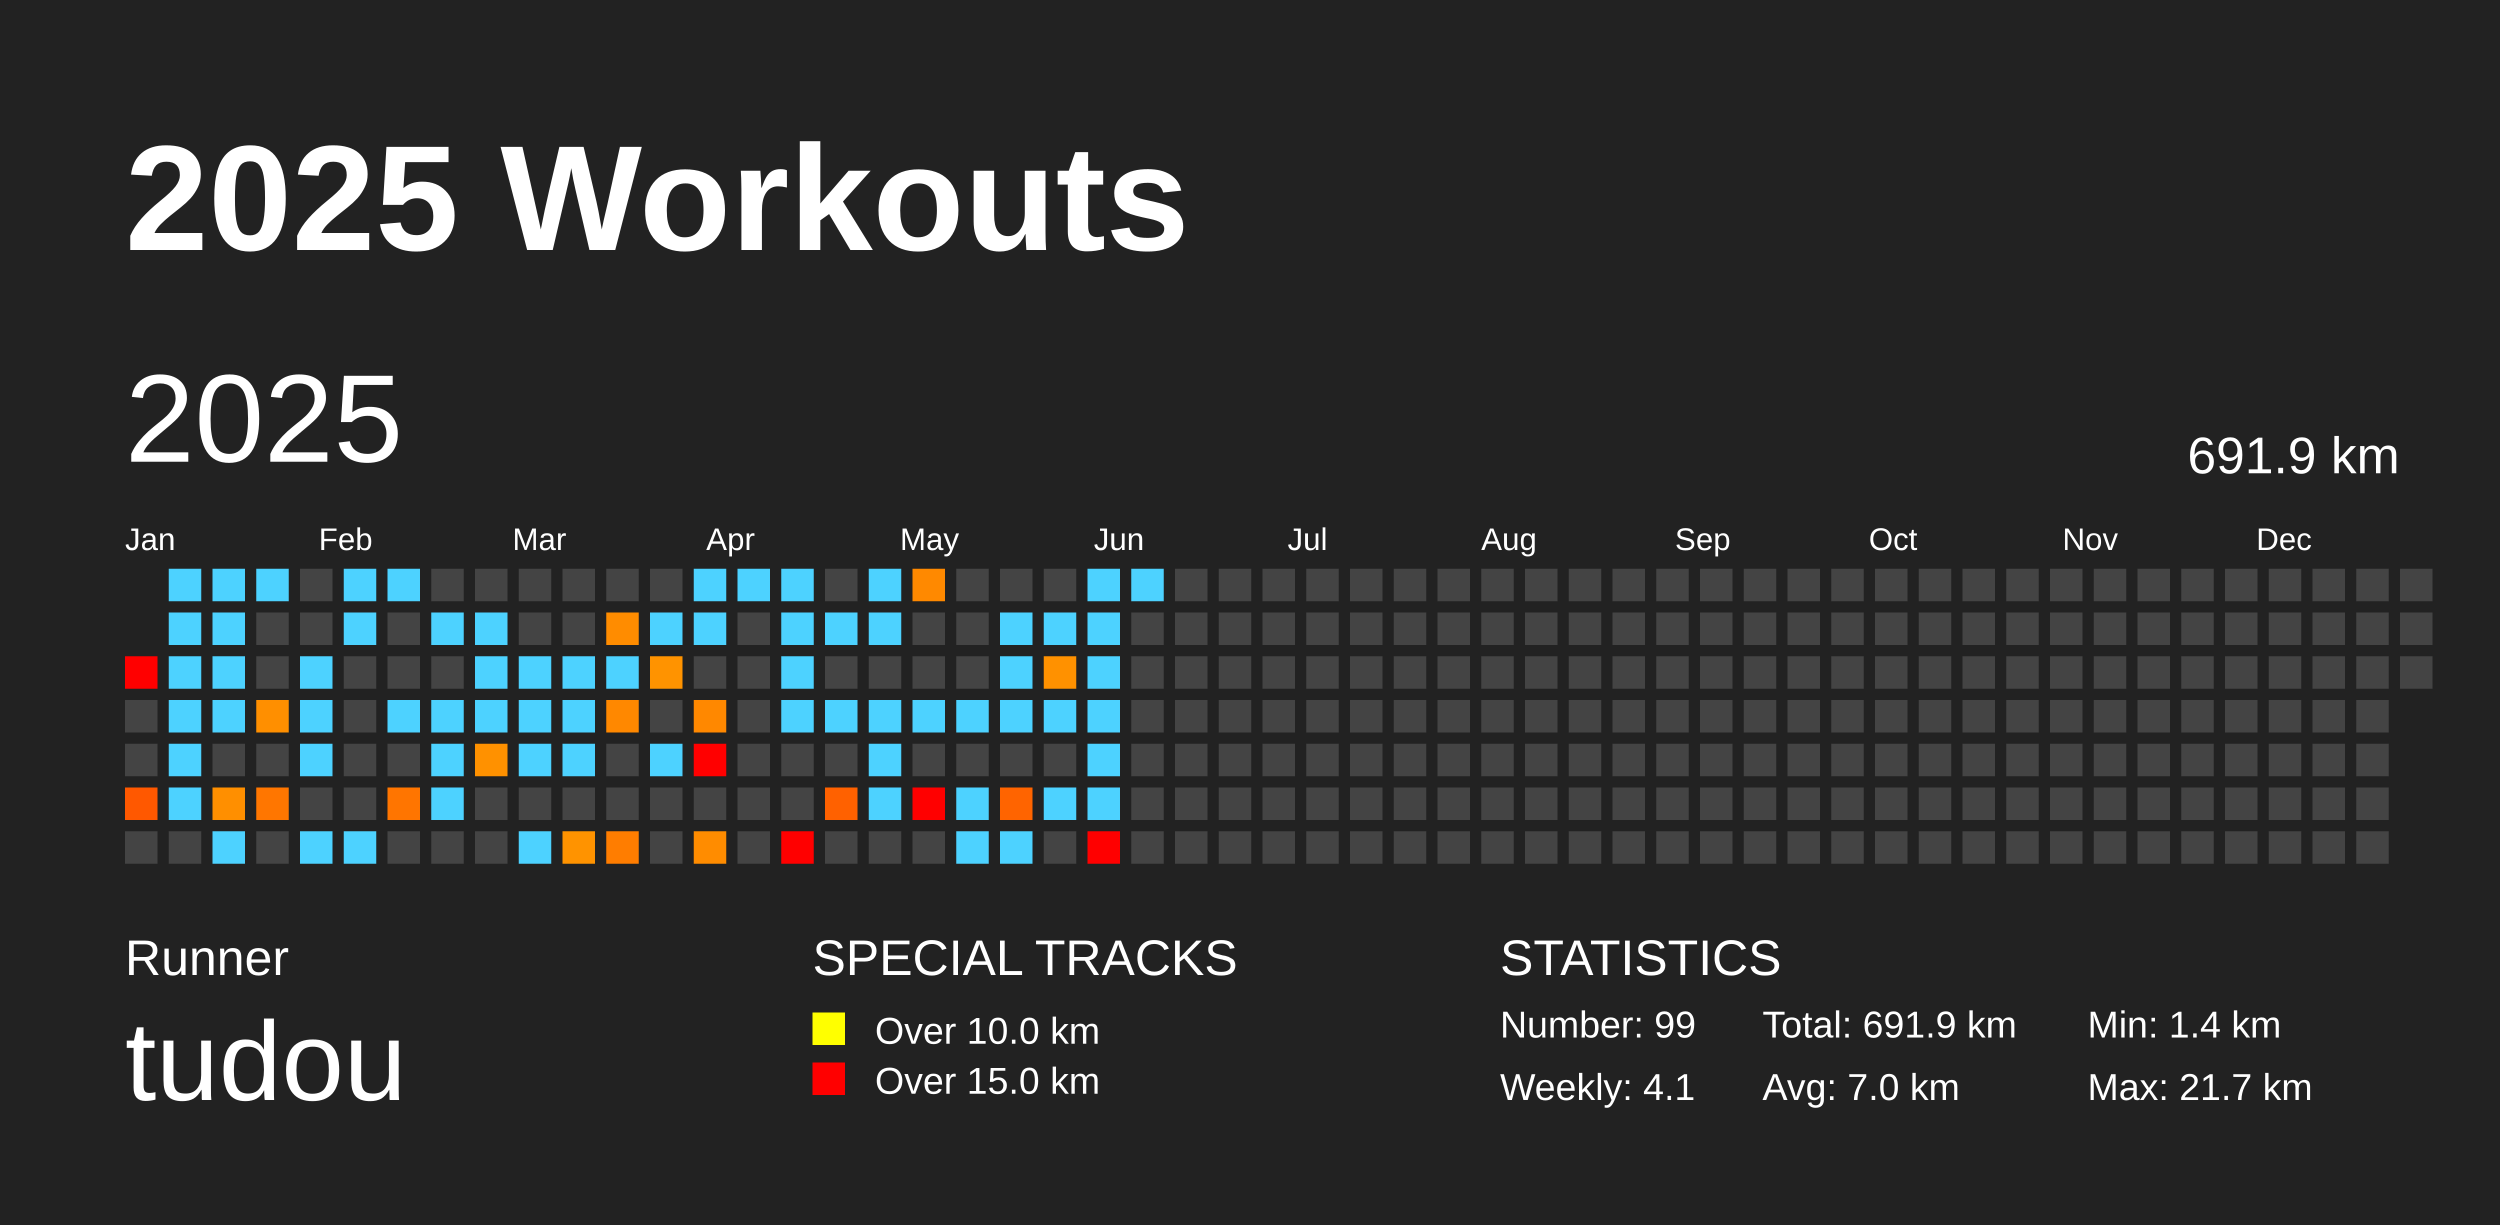
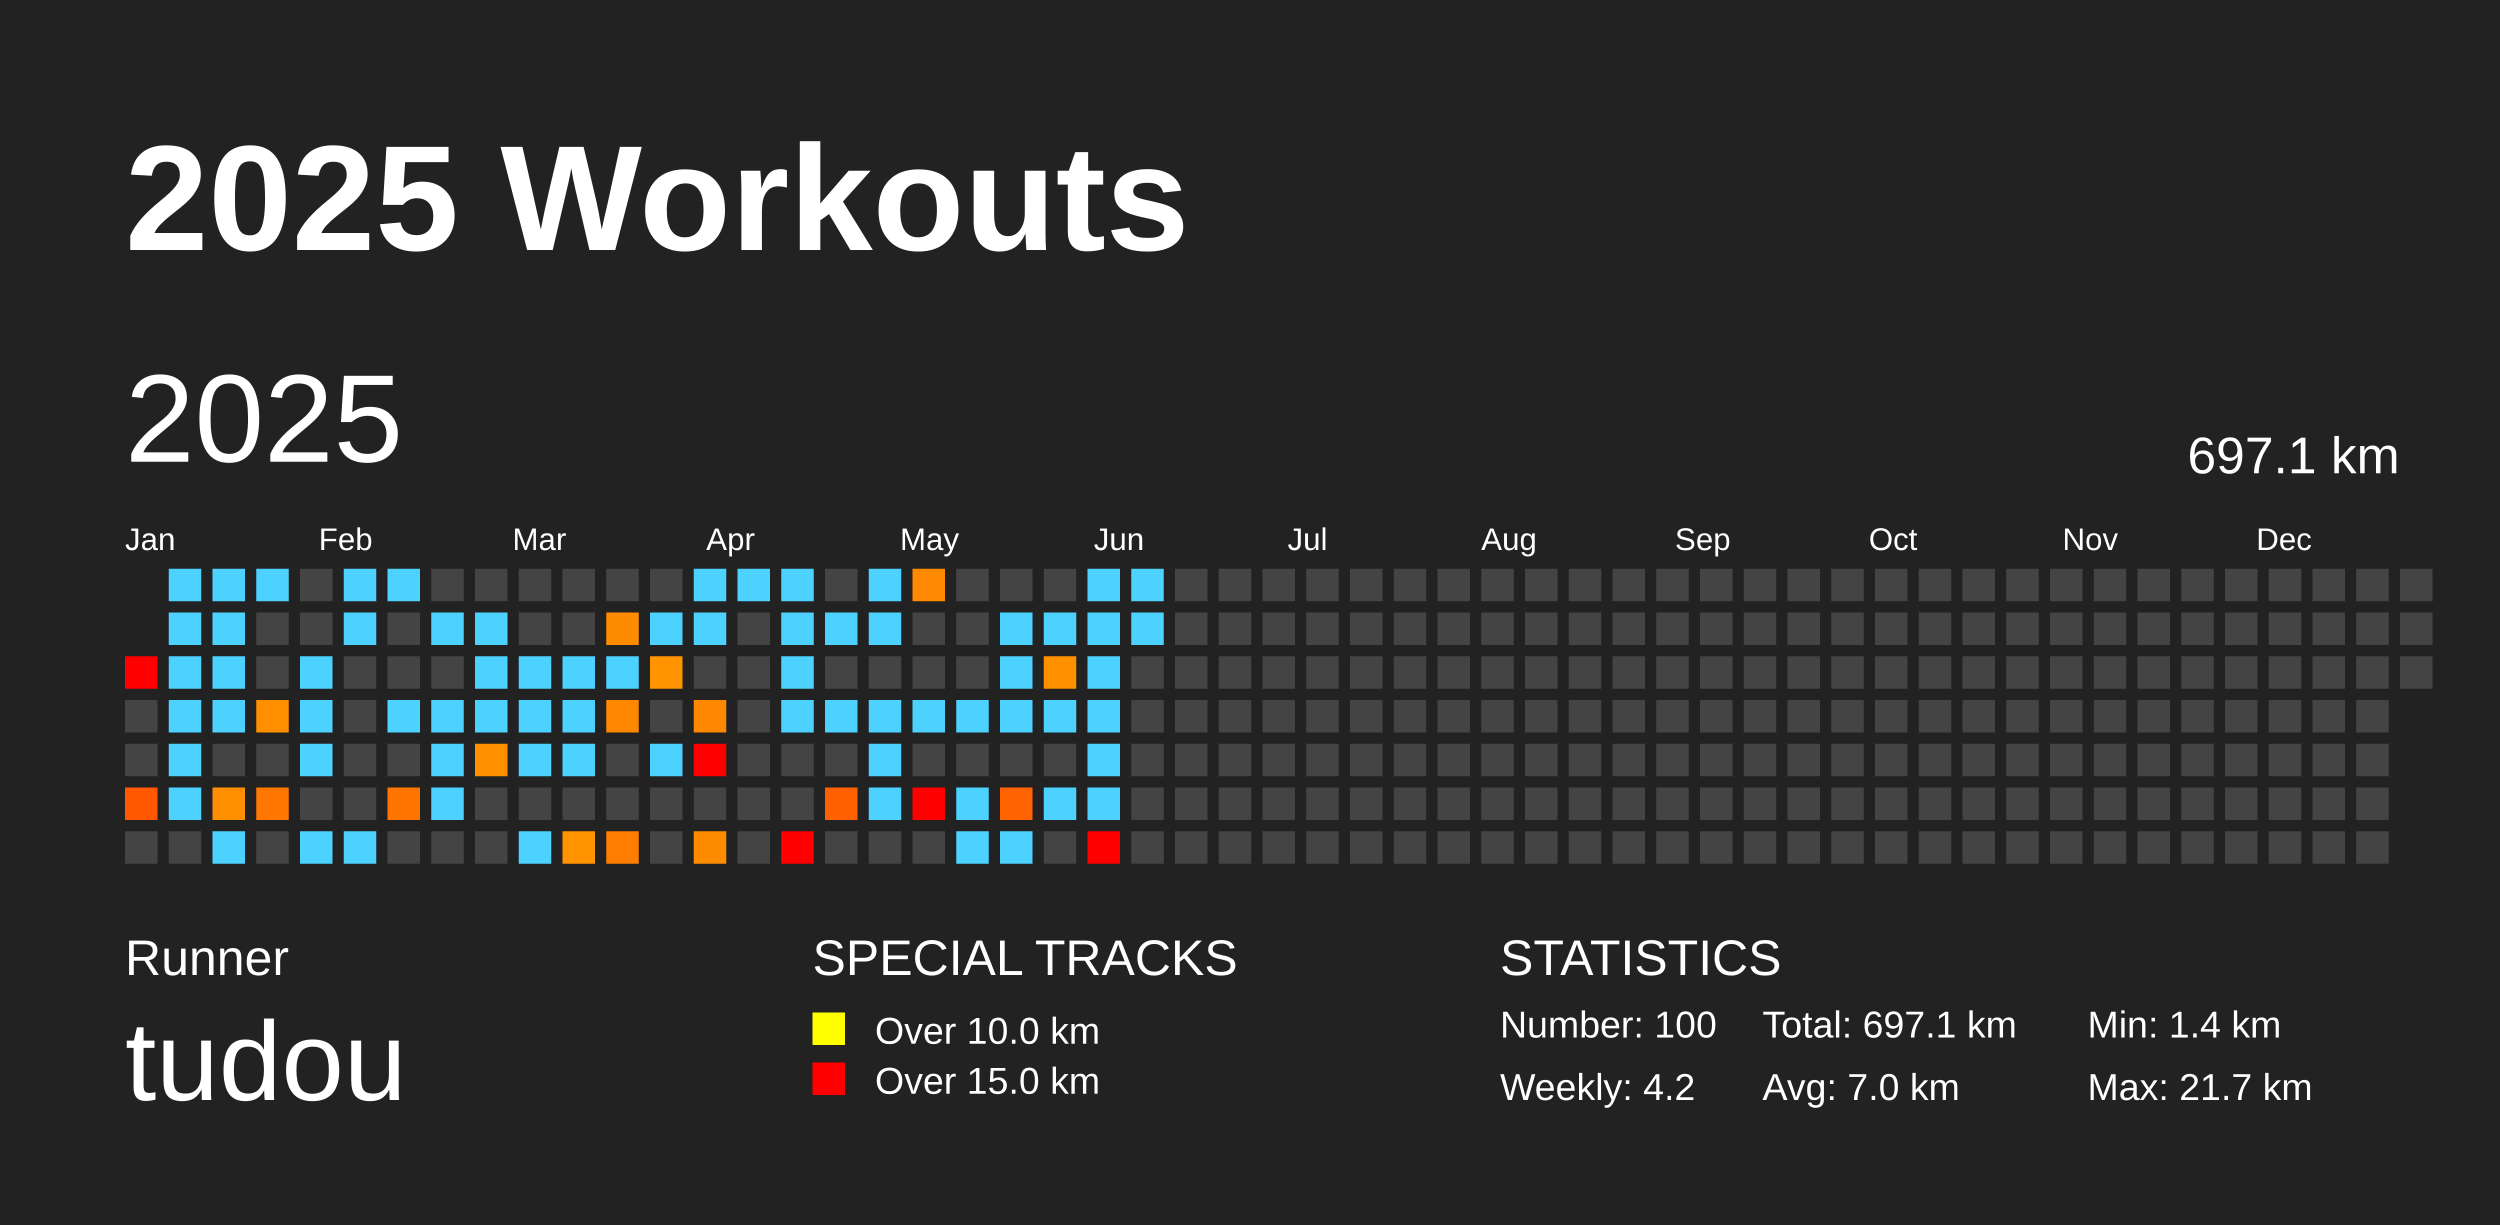
<svg xmlns="http://www.w3.org/2000/svg" baseProfile="full" height="98mm" version="1.1" viewBox="0,0,200,98" width="200mm">
  <defs />
  <rect fill="#222222" height="98" width="200" x="0" y="0" />
  <text fill="#FFFFFF" style="font-size:12px; font-family:Arial; font-weight:bold;" x="10" y="20">2025 Workouts</text>
  <text fill="#FFFFFF" style="font-size:4px; font-family:Arial" x="10" y="78">Runner</text>
  <text fill="#FFFFFF" style="font-size:9px; font-family:Arial" x="10" y="88">tudou</text>
  <text fill="#FFFFFF" style="font-size:4px; font-family:Arial" x="65" y="78">SPECIAL TRACKS</text>
  <rect fill="yellow" height="2.6" width="2.6" x="65" y="81" />
  <text fill="#FFFFFF" style="font-size:3px; font-family:Arial" x="70" y="83.5">Over 10.0 km</text>
  <rect fill="red" height="2.6" width="2.6" x="65" y="85" />
  <text fill="#FFFFFF" style="font-size:3px; font-family:Arial" x="70" y="87.5">Over 15.0 km</text>
  <text fill="#FFFFFF" style="font-size:4px; font-family:Arial" x="120" y="78">STATISTICS</text>
-   <text fill="#FFFFFF" style="font-size:3px; font-family:Arial" x="120" y="83">Number: 99</text>
-   <text fill="#FFFFFF" style="font-size:3px; font-family:Arial" x="120" y="88">Weekly: 4.1</text>
-   <text fill="#FFFFFF" style="font-size:3px; font-family:Arial" x="141" y="83">Total: 691.9 km</text>
+   <text fill="#FFFFFF" style="font-size:3px; font-family:Arial" x="120" y="83">Number: 100</text>
+   <text fill="#FFFFFF" style="font-size:3px; font-family:Arial" x="120" y="88">Weekly: 4.2</text>
+   <text fill="#FFFFFF" style="font-size:3px; font-family:Arial" x="141" y="83">Total: 697.1 km</text>
  <text fill="#FFFFFF" style="font-size:3px; font-family:Arial" x="141" y="88">Avg: 7.0 km</text>
  <text fill="#FFFFFF" style="font-size:3px; font-family:Arial" x="167" y="83">Min: 1.4 km</text>
  <text fill="#FFFFFF" style="font-size:3px; font-family:Arial" x="167" y="88">Max: 21.7 km</text>
  <text dominant-baseline="hanging" fill="#FFFFFF" style="font-size:10.0px; font-family:Arial;" x="10" y="30">2025</text>
-   <text dominant-baseline="hanging" fill="#FFFFFF" style="font-size:4.125px; font-family:Arial;" x="175" y="35">691.9 km</text>
+   <text dominant-baseline="hanging" fill="#FFFFFF" style="font-size:4.125px; font-family:Arial;" x="175" y="35">697.1 km</text>
  <text fill="#FFFFFF" style="font-size:2.5px; font-family:Arial" x="10.0" y="44">Jan</text>
  <text fill="#FFFFFF" style="font-size:2.5px; font-family:Arial" x="25.5" y="44">Feb</text>
  <text fill="#FFFFFF" style="font-size:2.5px; font-family:Arial" x="41.0" y="44">Mar</text>
  <text fill="#FFFFFF" style="font-size:2.5px; font-family:Arial" x="56.5" y="44">Apr</text>
  <text fill="#FFFFFF" style="font-size:2.5px; font-family:Arial" x="72.0" y="44">May</text>
  <text fill="#FFFFFF" style="font-size:2.5px; font-family:Arial" x="87.5" y="44">Jun</text>
  <text fill="#FFFFFF" style="font-size:2.5px; font-family:Arial" x="103.0" y="44">Jul</text>
  <text fill="#FFFFFF" style="font-size:2.5px; font-family:Arial" x="118.5" y="44">Aug</text>
  <text fill="#FFFFFF" style="font-size:2.5px; font-family:Arial" x="134.0" y="44">Sep</text>
  <text fill="#FFFFFF" style="font-size:2.5px; font-family:Arial" x="149.5" y="44">Oct</text>
  <text fill="#FFFFFF" style="font-size:2.5px; font-family:Arial" x="165.0" y="44">Nov</text>
  <text fill="#FFFFFF" style="font-size:2.5px; font-family:Arial" x="180.5" y="44">Dec</text>
  <rect fill="red" height="2.6" width="2.6" x="10.0" y="52.5" />
  <rect fill="#444444" height="2.6" width="2.6" x="10.0" y="56.0" />
  <rect fill="#444444" height="2.6" width="2.6" x="10.0" y="59.5" />
  <rect fill="#ff5800" height="2.6" width="2.6" x="10.0" y="63.0" />
  <rect fill="#444444" height="2.6" width="2.6" x="10.0" y="66.5" />
  <rect fill="#4dd2ff" height="2.6" width="2.6" x="13.5" y="45.5" />
  <rect fill="#4dd2ff" height="2.6" width="2.6" x="13.5" y="49.0" />
  <rect fill="#4dd2ff" height="2.6" width="2.6" x="13.5" y="52.5" />
  <rect fill="#4dd2ff" height="2.6" width="2.6" x="13.5" y="56.0" />
  <rect fill="#4dd2ff" height="2.6" width="2.6" x="13.5" y="59.5" />
  <rect fill="#4dd2ff" height="2.6" width="2.6" x="13.5" y="63.0" />
  <rect fill="#444444" height="2.6" width="2.6" x="13.5" y="66.5" />
  <rect fill="#4dd2ff" height="2.6" width="2.6" x="17.0" y="45.5" />
  <rect fill="#4dd2ff" height="2.6" width="2.6" x="17.0" y="49.0" />
  <rect fill="#4dd2ff" height="2.6" width="2.6" x="17.0" y="52.5" />
  <rect fill="#4dd2ff" height="2.6" width="2.6" x="17.0" y="56.0" />
  <rect fill="#444444" height="2.6" width="2.6" x="17.0" y="59.5" />
  <rect fill="#ff8f00" height="2.6" width="2.6" x="17.0" y="63.0" />
  <rect fill="#4dd2ff" height="2.6" width="2.6" x="17.0" y="66.5" />
  <rect fill="#4dd2ff" height="2.6" width="2.6" x="20.5" y="45.5" />
  <rect fill="#444444" height="2.6" width="2.6" x="20.5" y="49.0" />
  <rect fill="#444444" height="2.6" width="2.6" x="20.5" y="52.5" />
  <rect fill="#ff8f00" height="2.6" width="2.6" x="20.5" y="56.0" />
  <rect fill="#444444" height="2.6" width="2.6" x="20.5" y="59.5" />
  <rect fill="#ff7600" height="2.6" width="2.6" x="20.5" y="63.0" />
  <rect fill="#444444" height="2.6" width="2.6" x="20.5" y="66.5" />
  <rect fill="#444444" height="2.6" width="2.6" x="24.0" y="45.5" />
  <rect fill="#444444" height="2.6" width="2.6" x="24.0" y="49.0" />
  <rect fill="#4dd2ff" height="2.6" width="2.6" x="24.0" y="52.5" />
  <rect fill="#4dd2ff" height="2.6" width="2.6" x="24.0" y="56.0" />
  <rect fill="#4dd2ff" height="2.6" width="2.6" x="24.0" y="59.5" />
  <rect fill="#444444" height="2.6" width="2.6" x="24.0" y="63.0" />
  <rect fill="#4dd2ff" height="2.6" width="2.6" x="24.0" y="66.5" />
  <rect fill="#4dd2ff" height="2.6" width="2.6" x="27.5" y="45.5" />
  <rect fill="#4dd2ff" height="2.6" width="2.6" x="27.5" y="49.0" />
  <rect fill="#444444" height="2.6" width="2.6" x="27.5" y="52.5" />
  <rect fill="#444444" height="2.6" width="2.6" x="27.5" y="56.0" />
  <rect fill="#444444" height="2.6" width="2.6" x="27.5" y="59.5" />
  <rect fill="#444444" height="2.6" width="2.6" x="27.5" y="63.0" />
  <rect fill="#4dd2ff" height="2.6" width="2.6" x="27.5" y="66.5" />
  <rect fill="#4dd2ff" height="2.6" width="2.6" x="31.0" y="45.5" />
  <rect fill="#444444" height="2.6" width="2.6" x="31.0" y="49.0" />
  <rect fill="#444444" height="2.6" width="2.6" x="31.0" y="52.5" />
  <rect fill="#4dd2ff" height="2.6" width="2.6" x="31.0" y="56.0" />
  <rect fill="#444444" height="2.6" width="2.6" x="31.0" y="59.5" />
  <rect fill="#ff7500" height="2.6" width="2.6" x="31.0" y="63.0" />
  <rect fill="#444444" height="2.6" width="2.6" x="31.0" y="66.5" />
  <rect fill="#444444" height="2.6" width="2.6" x="34.5" y="45.5" />
  <rect fill="#4dd2ff" height="2.6" width="2.6" x="34.5" y="49.0" />
  <rect fill="#444444" height="2.6" width="2.6" x="34.5" y="52.5" />
  <rect fill="#4dd2ff" height="2.6" width="2.6" x="34.5" y="56.0" />
  <rect fill="#4dd2ff" height="2.6" width="2.6" x="34.5" y="59.5" />
  <rect fill="#4dd2ff" height="2.6" width="2.6" x="34.5" y="63.0" />
  <rect fill="#444444" height="2.6" width="2.6" x="34.5" y="66.5" />
  <rect fill="#444444" height="2.6" width="2.6" x="38.0" y="45.5" />
  <rect fill="#4dd2ff" height="2.6" width="2.6" x="38.0" y="49.0" />
  <rect fill="#4dd2ff" height="2.6" width="2.6" x="38.0" y="52.5" />
  <rect fill="#4dd2ff" height="2.6" width="2.6" x="38.0" y="56.0" />
  <rect fill="#ff9100" height="2.6" width="2.6" x="38.0" y="59.5" />
  <rect fill="#444444" height="2.6" width="2.6" x="38.0" y="63.0" />
  <rect fill="#444444" height="2.6" width="2.6" x="38.0" y="66.5" />
  <rect fill="#444444" height="2.6" width="2.6" x="41.5" y="45.5" />
  <rect fill="#444444" height="2.6" width="2.6" x="41.5" y="49.0" />
  <rect fill="#4dd2ff" height="2.6" width="2.6" x="41.5" y="52.5" />
  <rect fill="#4dd2ff" height="2.6" width="2.6" x="41.5" y="56.0" />
  <rect fill="#4dd2ff" height="2.6" width="2.6" x="41.5" y="59.5" />
  <rect fill="#444444" height="2.6" width="2.6" x="41.5" y="63.0" />
  <rect fill="#4dd2ff" height="2.6" width="2.6" x="41.5" y="66.5" />
  <rect fill="#444444" height="2.6" width="2.6" x="45.0" y="45.5" />
  <rect fill="#444444" height="2.6" width="2.6" x="45.0" y="49.0" />
  <rect fill="#4dd2ff" height="2.6" width="2.6" x="45.0" y="52.5" />
  <rect fill="#4dd2ff" height="2.6" width="2.6" x="45.0" y="56.0" />
  <rect fill="#4dd2ff" height="2.6" width="2.6" x="45.0" y="59.5" />
  <rect fill="#444444" height="2.6" width="2.6" x="45.0" y="63.0" />
  <rect fill="#ff9300" height="2.6" width="2.6" x="45.0" y="66.5" />
  <rect fill="#444444" height="2.6" width="2.6" x="48.5" y="45.5" />
  <rect fill="#ff8c00" height="2.6" width="2.6" x="48.5" y="49.0" />
  <rect fill="#4dd2ff" height="2.6" width="2.6" x="48.5" y="52.5" />
  <rect fill="#ff8800" height="2.6" width="2.6" x="48.5" y="56.0" />
  <rect fill="#444444" height="2.6" width="2.6" x="48.5" y="59.5" />
  <rect fill="#444444" height="2.6" width="2.6" x="48.5" y="63.0" />
  <rect fill="#ff7d00" height="2.6" width="2.6" x="48.5" y="66.5" />
  <rect fill="#444444" height="2.6" width="2.6" x="52.0" y="45.5" />
  <rect fill="#4dd2ff" height="2.6" width="2.6" x="52.0" y="49.0" />
  <rect fill="#ff9300" height="2.6" width="2.6" x="52.0" y="52.5" />
  <rect fill="#444444" height="2.6" width="2.6" x="52.0" y="56.0" />
  <rect fill="#4dd2ff" height="2.6" width="2.6" x="52.0" y="59.5" />
  <rect fill="#444444" height="2.6" width="2.6" x="52.0" y="63.0" />
  <rect fill="#444444" height="2.6" width="2.6" x="52.0" y="66.5" />
  <rect fill="#4dd2ff" height="2.6" width="2.6" x="55.5" y="45.5" />
  <rect fill="#4dd2ff" height="2.6" width="2.6" x="55.5" y="49.0" />
  <rect fill="#444444" height="2.6" width="2.6" x="55.5" y="52.5" />
  <rect fill="#ff8800" height="2.6" width="2.6" x="55.5" y="56.0" />
  <rect fill="red" height="2.6" width="2.6" x="55.5" y="59.5" />
  <rect fill="#444444" height="2.6" width="2.6" x="55.5" y="63.0" />
  <rect fill="#ff8c00" height="2.6" width="2.6" x="55.5" y="66.5" />
  <rect fill="#4dd2ff" height="2.6" width="2.6" x="59.0" y="45.5" />
  <rect fill="#444444" height="2.6" width="2.6" x="59.0" y="49.0" />
  <rect fill="#444444" height="2.6" width="2.6" x="59.0" y="52.5" />
  <rect fill="#444444" height="2.6" width="2.6" x="59.0" y="56.0" />
  <rect fill="#444444" height="2.6" width="2.6" x="59.0" y="59.5" />
  <rect fill="#444444" height="2.6" width="2.6" x="59.0" y="63.0" />
  <rect fill="#444444" height="2.6" width="2.6" x="59.0" y="66.5" />
  <rect fill="#4dd2ff" height="2.6" width="2.6" x="62.5" y="45.5" />
  <rect fill="#4dd2ff" height="2.6" width="2.6" x="62.5" y="49.0" />
  <rect fill="#4dd2ff" height="2.6" width="2.6" x="62.5" y="52.5" />
  <rect fill="#4dd2ff" height="2.6" width="2.6" x="62.5" y="56.0" />
  <rect fill="#444444" height="2.6" width="2.6" x="62.5" y="59.5" />
  <rect fill="#444444" height="2.6" width="2.6" x="62.5" y="63.0" />
  <rect fill="red" height="2.6" width="2.6" x="62.5" y="66.5" />
  <rect fill="#444444" height="2.6" width="2.6" x="66.0" y="45.5" />
  <rect fill="#4dd2ff" height="2.6" width="2.6" x="66.0" y="49.0" />
  <rect fill="#444444" height="2.6" width="2.6" x="66.0" y="52.5" />
  <rect fill="#4dd2ff" height="2.6" width="2.6" x="66.0" y="56.0" />
  <rect fill="#444444" height="2.6" width="2.6" x="66.0" y="59.5" />
  <rect fill="#ff6100" height="2.6" width="2.6" x="66.0" y="63.0" />
  <rect fill="#444444" height="2.6" width="2.6" x="66.0" y="66.5" />
  <rect fill="#4dd2ff" height="2.6" width="2.6" x="69.5" y="45.5" />
  <rect fill="#4dd2ff" height="2.6" width="2.6" x="69.5" y="49.0" />
  <rect fill="#444444" height="2.6" width="2.6" x="69.5" y="52.5" />
  <rect fill="#4dd2ff" height="2.6" width="2.6" x="69.5" y="56.0" />
  <rect fill="#4dd2ff" height="2.6" width="2.6" x="69.5" y="59.5" />
  <rect fill="#4dd2ff" height="2.6" width="2.6" x="69.5" y="63.0" />
  <rect fill="#444444" height="2.6" width="2.6" x="69.5" y="66.5" />
  <rect fill="#ff8900" height="2.6" width="2.6" x="73.0" y="45.5" />
  <rect fill="#444444" height="2.6" width="2.6" x="73.0" y="49.0" />
  <rect fill="#444444" height="2.6" width="2.6" x="73.0" y="52.5" />
  <rect fill="#4dd2ff" height="2.6" width="2.6" x="73.0" y="56.0" />
  <rect fill="#444444" height="2.6" width="2.6" x="73.0" y="59.5" />
  <rect fill="red" height="2.6" width="2.6" x="73.0" y="63.0" />
  <rect fill="#444444" height="2.6" width="2.6" x="73.0" y="66.5" />
  <rect fill="#444444" height="2.6" width="2.6" x="76.5" y="45.5" />
  <rect fill="#444444" height="2.6" width="2.6" x="76.5" y="49.0" />
  <rect fill="#444444" height="2.6" width="2.6" x="76.5" y="52.5" />
  <rect fill="#4dd2ff" height="2.6" width="2.6" x="76.5" y="56.0" />
  <rect fill="#444444" height="2.6" width="2.6" x="76.5" y="59.5" />
  <rect fill="#4dd2ff" height="2.6" width="2.6" x="76.5" y="63.0" />
  <rect fill="#4dd2ff" height="2.6" width="2.6" x="76.5" y="66.5" />
  <rect fill="#444444" height="2.6" width="2.6" x="80.0" y="45.5" />
  <rect fill="#4dd2ff" height="2.6" width="2.6" x="80.0" y="49.0" />
  <rect fill="#4dd2ff" height="2.6" width="2.6" x="80.0" y="52.5" />
  <rect fill="#4dd2ff" height="2.6" width="2.6" x="80.0" y="56.0" />
  <rect fill="#444444" height="2.6" width="2.6" x="80.0" y="59.5" />
  <rect fill="#ff6400" height="2.6" width="2.6" x="80.0" y="63.0" />
  <rect fill="#4dd2ff" height="2.6" width="2.6" x="80.0" y="66.5" />
  <rect fill="#444444" height="2.6" width="2.6" x="83.5" y="45.5" />
  <rect fill="#4dd2ff" height="2.6" width="2.6" x="83.5" y="49.0" />
  <rect fill="#ff9100" height="2.6" width="2.6" x="83.5" y="52.5" />
  <rect fill="#4dd2ff" height="2.6" width="2.6" x="83.5" y="56.0" />
  <rect fill="#444444" height="2.6" width="2.6" x="83.5" y="59.5" />
  <rect fill="#4dd2ff" height="2.6" width="2.6" x="83.5" y="63.0" />
  <rect fill="#444444" height="2.6" width="2.6" x="83.5" y="66.5" />
  <rect fill="#4dd2ff" height="2.6" width="2.6" x="87.0" y="45.5" />
  <rect fill="#4dd2ff" height="2.6" width="2.6" x="87.0" y="49.0" />
  <rect fill="#4dd2ff" height="2.6" width="2.6" x="87.0" y="52.5" />
  <rect fill="#4dd2ff" height="2.6" width="2.6" x="87.0" y="56.0" />
  <rect fill="#4dd2ff" height="2.6" width="2.6" x="87.0" y="59.5" />
  <rect fill="#4dd2ff" height="2.6" width="2.6" x="87.0" y="63.0" />
  <rect fill="red" height="2.6" width="2.6" x="87.0" y="66.5" />
  <rect fill="#4dd2ff" height="2.6" width="2.6" x="90.5" y="45.5" />
-   <rect fill="#444444" height="2.6" width="2.6" x="90.5" y="49.0" />
+   <rect fill="#4dd2ff" height="2.6" width="2.6" x="90.5" y="49.0" />
  <rect fill="#444444" height="2.6" width="2.6" x="90.5" y="52.5" />
  <rect fill="#444444" height="2.6" width="2.6" x="90.5" y="56.0" />
  <rect fill="#444444" height="2.6" width="2.6" x="90.5" y="59.5" />
  <rect fill="#444444" height="2.6" width="2.6" x="90.5" y="63.0" />
  <rect fill="#444444" height="2.6" width="2.6" x="90.5" y="66.5" />
  <rect fill="#444444" height="2.6" width="2.6" x="94.0" y="45.5" />
  <rect fill="#444444" height="2.6" width="2.6" x="94.0" y="49.0" />
  <rect fill="#444444" height="2.6" width="2.6" x="94.0" y="52.5" />
  <rect fill="#444444" height="2.6" width="2.6" x="94.0" y="56.0" />
  <rect fill="#444444" height="2.6" width="2.6" x="94.0" y="59.5" />
  <rect fill="#444444" height="2.6" width="2.6" x="94.0" y="63.0" />
  <rect fill="#444444" height="2.6" width="2.6" x="94.0" y="66.5" />
  <rect fill="#444444" height="2.6" width="2.6" x="97.5" y="45.5" />
  <rect fill="#444444" height="2.6" width="2.6" x="97.5" y="49.0" />
  <rect fill="#444444" height="2.6" width="2.6" x="97.5" y="52.5" />
  <rect fill="#444444" height="2.6" width="2.6" x="97.5" y="56.0" />
  <rect fill="#444444" height="2.6" width="2.6" x="97.5" y="59.5" />
  <rect fill="#444444" height="2.6" width="2.6" x="97.5" y="63.0" />
  <rect fill="#444444" height="2.6" width="2.6" x="97.5" y="66.5" />
  <rect fill="#444444" height="2.6" width="2.6" x="101.0" y="45.5" />
  <rect fill="#444444" height="2.6" width="2.6" x="101.0" y="49.0" />
  <rect fill="#444444" height="2.6" width="2.6" x="101.0" y="52.5" />
  <rect fill="#444444" height="2.6" width="2.6" x="101.0" y="56.0" />
  <rect fill="#444444" height="2.6" width="2.6" x="101.0" y="59.5" />
  <rect fill="#444444" height="2.6" width="2.6" x="101.0" y="63.0" />
  <rect fill="#444444" height="2.6" width="2.6" x="101.0" y="66.5" />
  <rect fill="#444444" height="2.6" width="2.6" x="104.5" y="45.5" />
  <rect fill="#444444" height="2.6" width="2.6" x="104.5" y="49.0" />
  <rect fill="#444444" height="2.6" width="2.6" x="104.5" y="52.5" />
  <rect fill="#444444" height="2.6" width="2.6" x="104.5" y="56.0" />
  <rect fill="#444444" height="2.6" width="2.6" x="104.5" y="59.5" />
  <rect fill="#444444" height="2.6" width="2.6" x="104.5" y="63.0" />
  <rect fill="#444444" height="2.6" width="2.6" x="104.5" y="66.5" />
  <rect fill="#444444" height="2.6" width="2.6" x="108.0" y="45.5" />
  <rect fill="#444444" height="2.6" width="2.6" x="108.0" y="49.0" />
  <rect fill="#444444" height="2.6" width="2.6" x="108.0" y="52.5" />
  <rect fill="#444444" height="2.6" width="2.6" x="108.0" y="56.0" />
  <rect fill="#444444" height="2.6" width="2.6" x="108.0" y="59.5" />
  <rect fill="#444444" height="2.6" width="2.6" x="108.0" y="63.0" />
  <rect fill="#444444" height="2.6" width="2.6" x="108.0" y="66.5" />
  <rect fill="#444444" height="2.6" width="2.6" x="111.5" y="45.5" />
  <rect fill="#444444" height="2.6" width="2.6" x="111.5" y="49.0" />
  <rect fill="#444444" height="2.6" width="2.6" x="111.5" y="52.5" />
  <rect fill="#444444" height="2.6" width="2.6" x="111.5" y="56.0" />
  <rect fill="#444444" height="2.6" width="2.6" x="111.5" y="59.5" />
  <rect fill="#444444" height="2.6" width="2.6" x="111.5" y="63.0" />
  <rect fill="#444444" height="2.6" width="2.6" x="111.5" y="66.5" />
  <rect fill="#444444" height="2.6" width="2.6" x="115.0" y="45.5" />
  <rect fill="#444444" height="2.6" width="2.6" x="115.0" y="49.0" />
  <rect fill="#444444" height="2.6" width="2.6" x="115.0" y="52.5" />
  <rect fill="#444444" height="2.6" width="2.6" x="115.0" y="56.0" />
  <rect fill="#444444" height="2.6" width="2.6" x="115.0" y="59.5" />
  <rect fill="#444444" height="2.6" width="2.6" x="115.0" y="63.0" />
  <rect fill="#444444" height="2.6" width="2.6" x="115.0" y="66.5" />
  <rect fill="#444444" height="2.6" width="2.6" x="118.5" y="45.5" />
  <rect fill="#444444" height="2.6" width="2.6" x="118.5" y="49.0" />
  <rect fill="#444444" height="2.6" width="2.6" x="118.5" y="52.5" />
  <rect fill="#444444" height="2.6" width="2.6" x="118.5" y="56.0" />
  <rect fill="#444444" height="2.6" width="2.6" x="118.5" y="59.5" />
  <rect fill="#444444" height="2.6" width="2.6" x="118.5" y="63.0" />
  <rect fill="#444444" height="2.6" width="2.6" x="118.5" y="66.5" />
  <rect fill="#444444" height="2.6" width="2.6" x="122.0" y="45.5" />
  <rect fill="#444444" height="2.6" width="2.6" x="122.0" y="49.0" />
  <rect fill="#444444" height="2.6" width="2.6" x="122.0" y="52.5" />
  <rect fill="#444444" height="2.6" width="2.6" x="122.0" y="56.0" />
  <rect fill="#444444" height="2.6" width="2.6" x="122.0" y="59.5" />
  <rect fill="#444444" height="2.6" width="2.6" x="122.0" y="63.0" />
  <rect fill="#444444" height="2.6" width="2.6" x="122.0" y="66.5" />
  <rect fill="#444444" height="2.6" width="2.6" x="125.5" y="45.5" />
  <rect fill="#444444" height="2.6" width="2.6" x="125.5" y="49.0" />
  <rect fill="#444444" height="2.6" width="2.6" x="125.5" y="52.5" />
  <rect fill="#444444" height="2.6" width="2.6" x="125.5" y="56.0" />
  <rect fill="#444444" height="2.6" width="2.6" x="125.5" y="59.5" />
  <rect fill="#444444" height="2.6" width="2.6" x="125.5" y="63.0" />
  <rect fill="#444444" height="2.6" width="2.6" x="125.5" y="66.5" />
  <rect fill="#444444" height="2.6" width="2.6" x="129.0" y="45.5" />
  <rect fill="#444444" height="2.6" width="2.6" x="129.0" y="49.0" />
  <rect fill="#444444" height="2.6" width="2.6" x="129.0" y="52.5" />
  <rect fill="#444444" height="2.6" width="2.6" x="129.0" y="56.0" />
  <rect fill="#444444" height="2.6" width="2.6" x="129.0" y="59.5" />
  <rect fill="#444444" height="2.6" width="2.6" x="129.0" y="63.0" />
  <rect fill="#444444" height="2.6" width="2.6" x="129.0" y="66.5" />
  <rect fill="#444444" height="2.6" width="2.6" x="132.5" y="45.5" />
  <rect fill="#444444" height="2.6" width="2.6" x="132.5" y="49.0" />
  <rect fill="#444444" height="2.6" width="2.6" x="132.5" y="52.5" />
  <rect fill="#444444" height="2.6" width="2.6" x="132.5" y="56.0" />
  <rect fill="#444444" height="2.6" width="2.6" x="132.5" y="59.5" />
  <rect fill="#444444" height="2.6" width="2.6" x="132.5" y="63.0" />
  <rect fill="#444444" height="2.6" width="2.6" x="132.5" y="66.5" />
  <rect fill="#444444" height="2.6" width="2.6" x="136.0" y="45.5" />
  <rect fill="#444444" height="2.6" width="2.6" x="136.0" y="49.0" />
  <rect fill="#444444" height="2.6" width="2.6" x="136.0" y="52.5" />
  <rect fill="#444444" height="2.6" width="2.6" x="136.0" y="56.0" />
  <rect fill="#444444" height="2.6" width="2.6" x="136.0" y="59.5" />
  <rect fill="#444444" height="2.6" width="2.6" x="136.0" y="63.0" />
  <rect fill="#444444" height="2.6" width="2.6" x="136.0" y="66.5" />
  <rect fill="#444444" height="2.6" width="2.6" x="139.5" y="45.5" />
  <rect fill="#444444" height="2.6" width="2.6" x="139.5" y="49.0" />
  <rect fill="#444444" height="2.6" width="2.6" x="139.5" y="52.5" />
  <rect fill="#444444" height="2.6" width="2.6" x="139.5" y="56.0" />
  <rect fill="#444444" height="2.6" width="2.6" x="139.5" y="59.5" />
  <rect fill="#444444" height="2.6" width="2.6" x="139.5" y="63.0" />
  <rect fill="#444444" height="2.6" width="2.6" x="139.5" y="66.5" />
  <rect fill="#444444" height="2.6" width="2.6" x="143.0" y="45.5" />
  <rect fill="#444444" height="2.6" width="2.6" x="143.0" y="49.0" />
  <rect fill="#444444" height="2.6" width="2.6" x="143.0" y="52.5" />
  <rect fill="#444444" height="2.6" width="2.6" x="143.0" y="56.0" />
  <rect fill="#444444" height="2.6" width="2.6" x="143.0" y="59.5" />
  <rect fill="#444444" height="2.6" width="2.6" x="143.0" y="63.0" />
  <rect fill="#444444" height="2.6" width="2.6" x="143.0" y="66.5" />
  <rect fill="#444444" height="2.6" width="2.6" x="146.5" y="45.5" />
  <rect fill="#444444" height="2.6" width="2.6" x="146.5" y="49.0" />
  <rect fill="#444444" height="2.6" width="2.6" x="146.5" y="52.5" />
  <rect fill="#444444" height="2.6" width="2.6" x="146.5" y="56.0" />
  <rect fill="#444444" height="2.6" width="2.6" x="146.5" y="59.5" />
  <rect fill="#444444" height="2.6" width="2.6" x="146.5" y="63.0" />
  <rect fill="#444444" height="2.6" width="2.6" x="146.5" y="66.5" />
  <rect fill="#444444" height="2.6" width="2.6" x="150.0" y="45.5" />
  <rect fill="#444444" height="2.6" width="2.6" x="150.0" y="49.0" />
  <rect fill="#444444" height="2.6" width="2.6" x="150.0" y="52.5" />
  <rect fill="#444444" height="2.6" width="2.6" x="150.0" y="56.0" />
  <rect fill="#444444" height="2.6" width="2.6" x="150.0" y="59.5" />
  <rect fill="#444444" height="2.6" width="2.6" x="150.0" y="63.0" />
  <rect fill="#444444" height="2.6" width="2.6" x="150.0" y="66.5" />
  <rect fill="#444444" height="2.6" width="2.6" x="153.5" y="45.5" />
  <rect fill="#444444" height="2.6" width="2.6" x="153.5" y="49.0" />
  <rect fill="#444444" height="2.6" width="2.6" x="153.5" y="52.5" />
  <rect fill="#444444" height="2.6" width="2.6" x="153.5" y="56.0" />
  <rect fill="#444444" height="2.6" width="2.6" x="153.5" y="59.5" />
  <rect fill="#444444" height="2.6" width="2.6" x="153.5" y="63.0" />
  <rect fill="#444444" height="2.6" width="2.6" x="153.5" y="66.5" />
  <rect fill="#444444" height="2.6" width="2.6" x="157.0" y="45.5" />
  <rect fill="#444444" height="2.6" width="2.6" x="157.0" y="49.0" />
  <rect fill="#444444" height="2.6" width="2.6" x="157.0" y="52.5" />
  <rect fill="#444444" height="2.6" width="2.6" x="157.0" y="56.0" />
  <rect fill="#444444" height="2.6" width="2.6" x="157.0" y="59.5" />
  <rect fill="#444444" height="2.6" width="2.6" x="157.0" y="63.0" />
  <rect fill="#444444" height="2.6" width="2.6" x="157.0" y="66.5" />
  <rect fill="#444444" height="2.6" width="2.6" x="160.5" y="45.5" />
  <rect fill="#444444" height="2.6" width="2.6" x="160.5" y="49.0" />
  <rect fill="#444444" height="2.6" width="2.6" x="160.5" y="52.5" />
  <rect fill="#444444" height="2.6" width="2.6" x="160.5" y="56.0" />
  <rect fill="#444444" height="2.6" width="2.6" x="160.5" y="59.5" />
  <rect fill="#444444" height="2.6" width="2.6" x="160.5" y="63.0" />
  <rect fill="#444444" height="2.6" width="2.6" x="160.5" y="66.5" />
  <rect fill="#444444" height="2.6" width="2.6" x="164.0" y="45.5" />
  <rect fill="#444444" height="2.6" width="2.6" x="164.0" y="49.0" />
  <rect fill="#444444" height="2.6" width="2.6" x="164.0" y="52.5" />
  <rect fill="#444444" height="2.6" width="2.6" x="164.0" y="56.0" />
  <rect fill="#444444" height="2.6" width="2.6" x="164.0" y="59.5" />
  <rect fill="#444444" height="2.6" width="2.6" x="164.0" y="63.0" />
  <rect fill="#444444" height="2.6" width="2.6" x="164.0" y="66.5" />
  <rect fill="#444444" height="2.6" width="2.6" x="167.5" y="45.5" />
  <rect fill="#444444" height="2.6" width="2.6" x="167.5" y="49.0" />
  <rect fill="#444444" height="2.6" width="2.6" x="167.5" y="52.5" />
  <rect fill="#444444" height="2.6" width="2.6" x="167.5" y="56.0" />
  <rect fill="#444444" height="2.6" width="2.6" x="167.5" y="59.5" />
  <rect fill="#444444" height="2.6" width="2.6" x="167.5" y="63.0" />
  <rect fill="#444444" height="2.6" width="2.6" x="167.5" y="66.5" />
  <rect fill="#444444" height="2.6" width="2.6" x="171.0" y="45.5" />
  <rect fill="#444444" height="2.6" width="2.6" x="171.0" y="49.0" />
  <rect fill="#444444" height="2.6" width="2.6" x="171.0" y="52.5" />
  <rect fill="#444444" height="2.6" width="2.6" x="171.0" y="56.0" />
  <rect fill="#444444" height="2.6" width="2.6" x="171.0" y="59.5" />
  <rect fill="#444444" height="2.6" width="2.6" x="171.0" y="63.0" />
  <rect fill="#444444" height="2.6" width="2.6" x="171.0" y="66.5" />
  <rect fill="#444444" height="2.6" width="2.6" x="174.5" y="45.5" />
  <rect fill="#444444" height="2.6" width="2.6" x="174.5" y="49.0" />
  <rect fill="#444444" height="2.6" width="2.6" x="174.5" y="52.5" />
  <rect fill="#444444" height="2.6" width="2.6" x="174.5" y="56.0" />
  <rect fill="#444444" height="2.6" width="2.6" x="174.5" y="59.5" />
  <rect fill="#444444" height="2.6" width="2.6" x="174.5" y="63.0" />
  <rect fill="#444444" height="2.6" width="2.6" x="174.5" y="66.5" />
  <rect fill="#444444" height="2.6" width="2.6" x="178.0" y="45.5" />
  <rect fill="#444444" height="2.6" width="2.6" x="178.0" y="49.0" />
  <rect fill="#444444" height="2.6" width="2.6" x="178.0" y="52.5" />
  <rect fill="#444444" height="2.6" width="2.6" x="178.0" y="56.0" />
  <rect fill="#444444" height="2.6" width="2.6" x="178.0" y="59.5" />
  <rect fill="#444444" height="2.6" width="2.6" x="178.0" y="63.0" />
  <rect fill="#444444" height="2.6" width="2.6" x="178.0" y="66.5" />
  <rect fill="#444444" height="2.6" width="2.6" x="181.5" y="45.5" />
  <rect fill="#444444" height="2.6" width="2.6" x="181.5" y="49.0" />
  <rect fill="#444444" height="2.6" width="2.6" x="181.5" y="52.5" />
  <rect fill="#444444" height="2.6" width="2.6" x="181.5" y="56.0" />
  <rect fill="#444444" height="2.6" width="2.6" x="181.5" y="59.5" />
  <rect fill="#444444" height="2.6" width="2.6" x="181.5" y="63.0" />
  <rect fill="#444444" height="2.6" width="2.6" x="181.5" y="66.5" />
  <rect fill="#444444" height="2.6" width="2.6" x="185.0" y="45.5" />
  <rect fill="#444444" height="2.6" width="2.6" x="185.0" y="49.0" />
  <rect fill="#444444" height="2.6" width="2.6" x="185.0" y="52.5" />
  <rect fill="#444444" height="2.6" width="2.6" x="185.0" y="56.0" />
  <rect fill="#444444" height="2.6" width="2.6" x="185.0" y="59.5" />
  <rect fill="#444444" height="2.6" width="2.6" x="185.0" y="63.0" />
  <rect fill="#444444" height="2.6" width="2.6" x="185.0" y="66.5" />
  <rect fill="#444444" height="2.6" width="2.6" x="188.5" y="45.5" />
  <rect fill="#444444" height="2.6" width="2.6" x="188.5" y="49.0" />
  <rect fill="#444444" height="2.6" width="2.6" x="188.5" y="52.5" />
  <rect fill="#444444" height="2.6" width="2.6" x="188.5" y="56.0" />
  <rect fill="#444444" height="2.6" width="2.6" x="188.5" y="59.5" />
  <rect fill="#444444" height="2.6" width="2.6" x="188.5" y="63.0" />
  <rect fill="#444444" height="2.6" width="2.6" x="188.5" y="66.5" />
  <rect fill="#444444" height="2.6" width="2.6" x="192.0" y="45.5" />
  <rect fill="#444444" height="2.6" width="2.6" x="192.0" y="49.0" />
  <rect fill="#444444" height="2.6" width="2.6" x="192.0" y="52.5" />
</svg>
